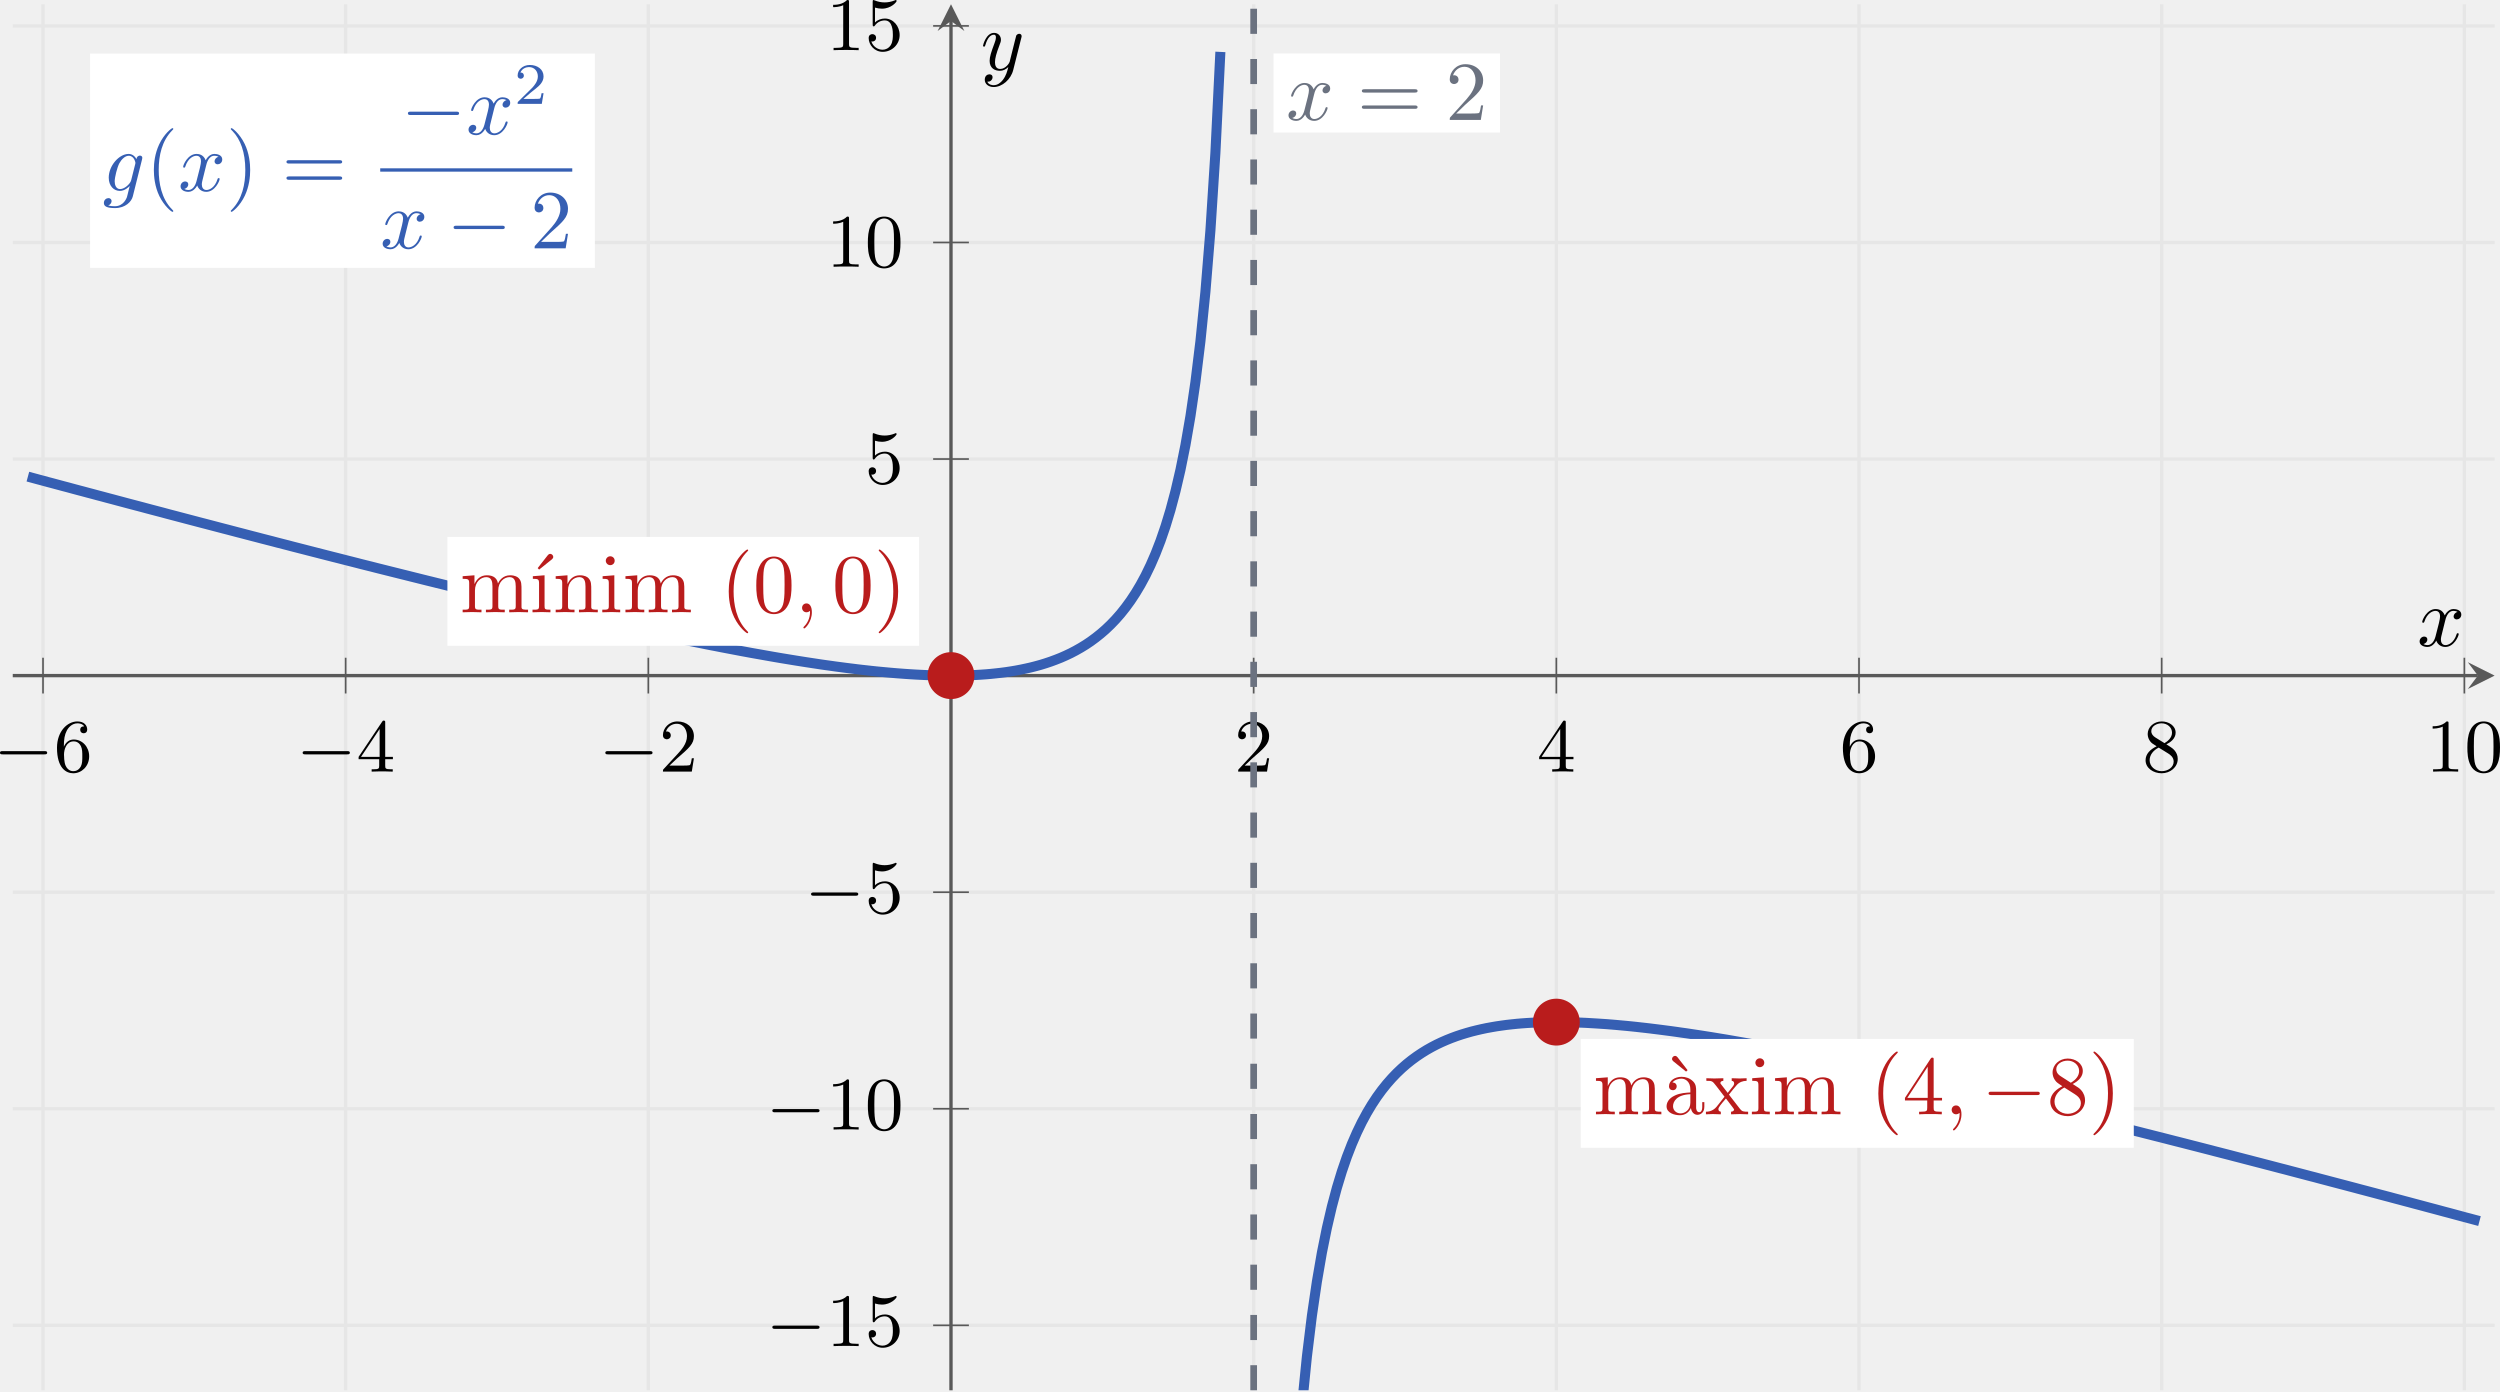
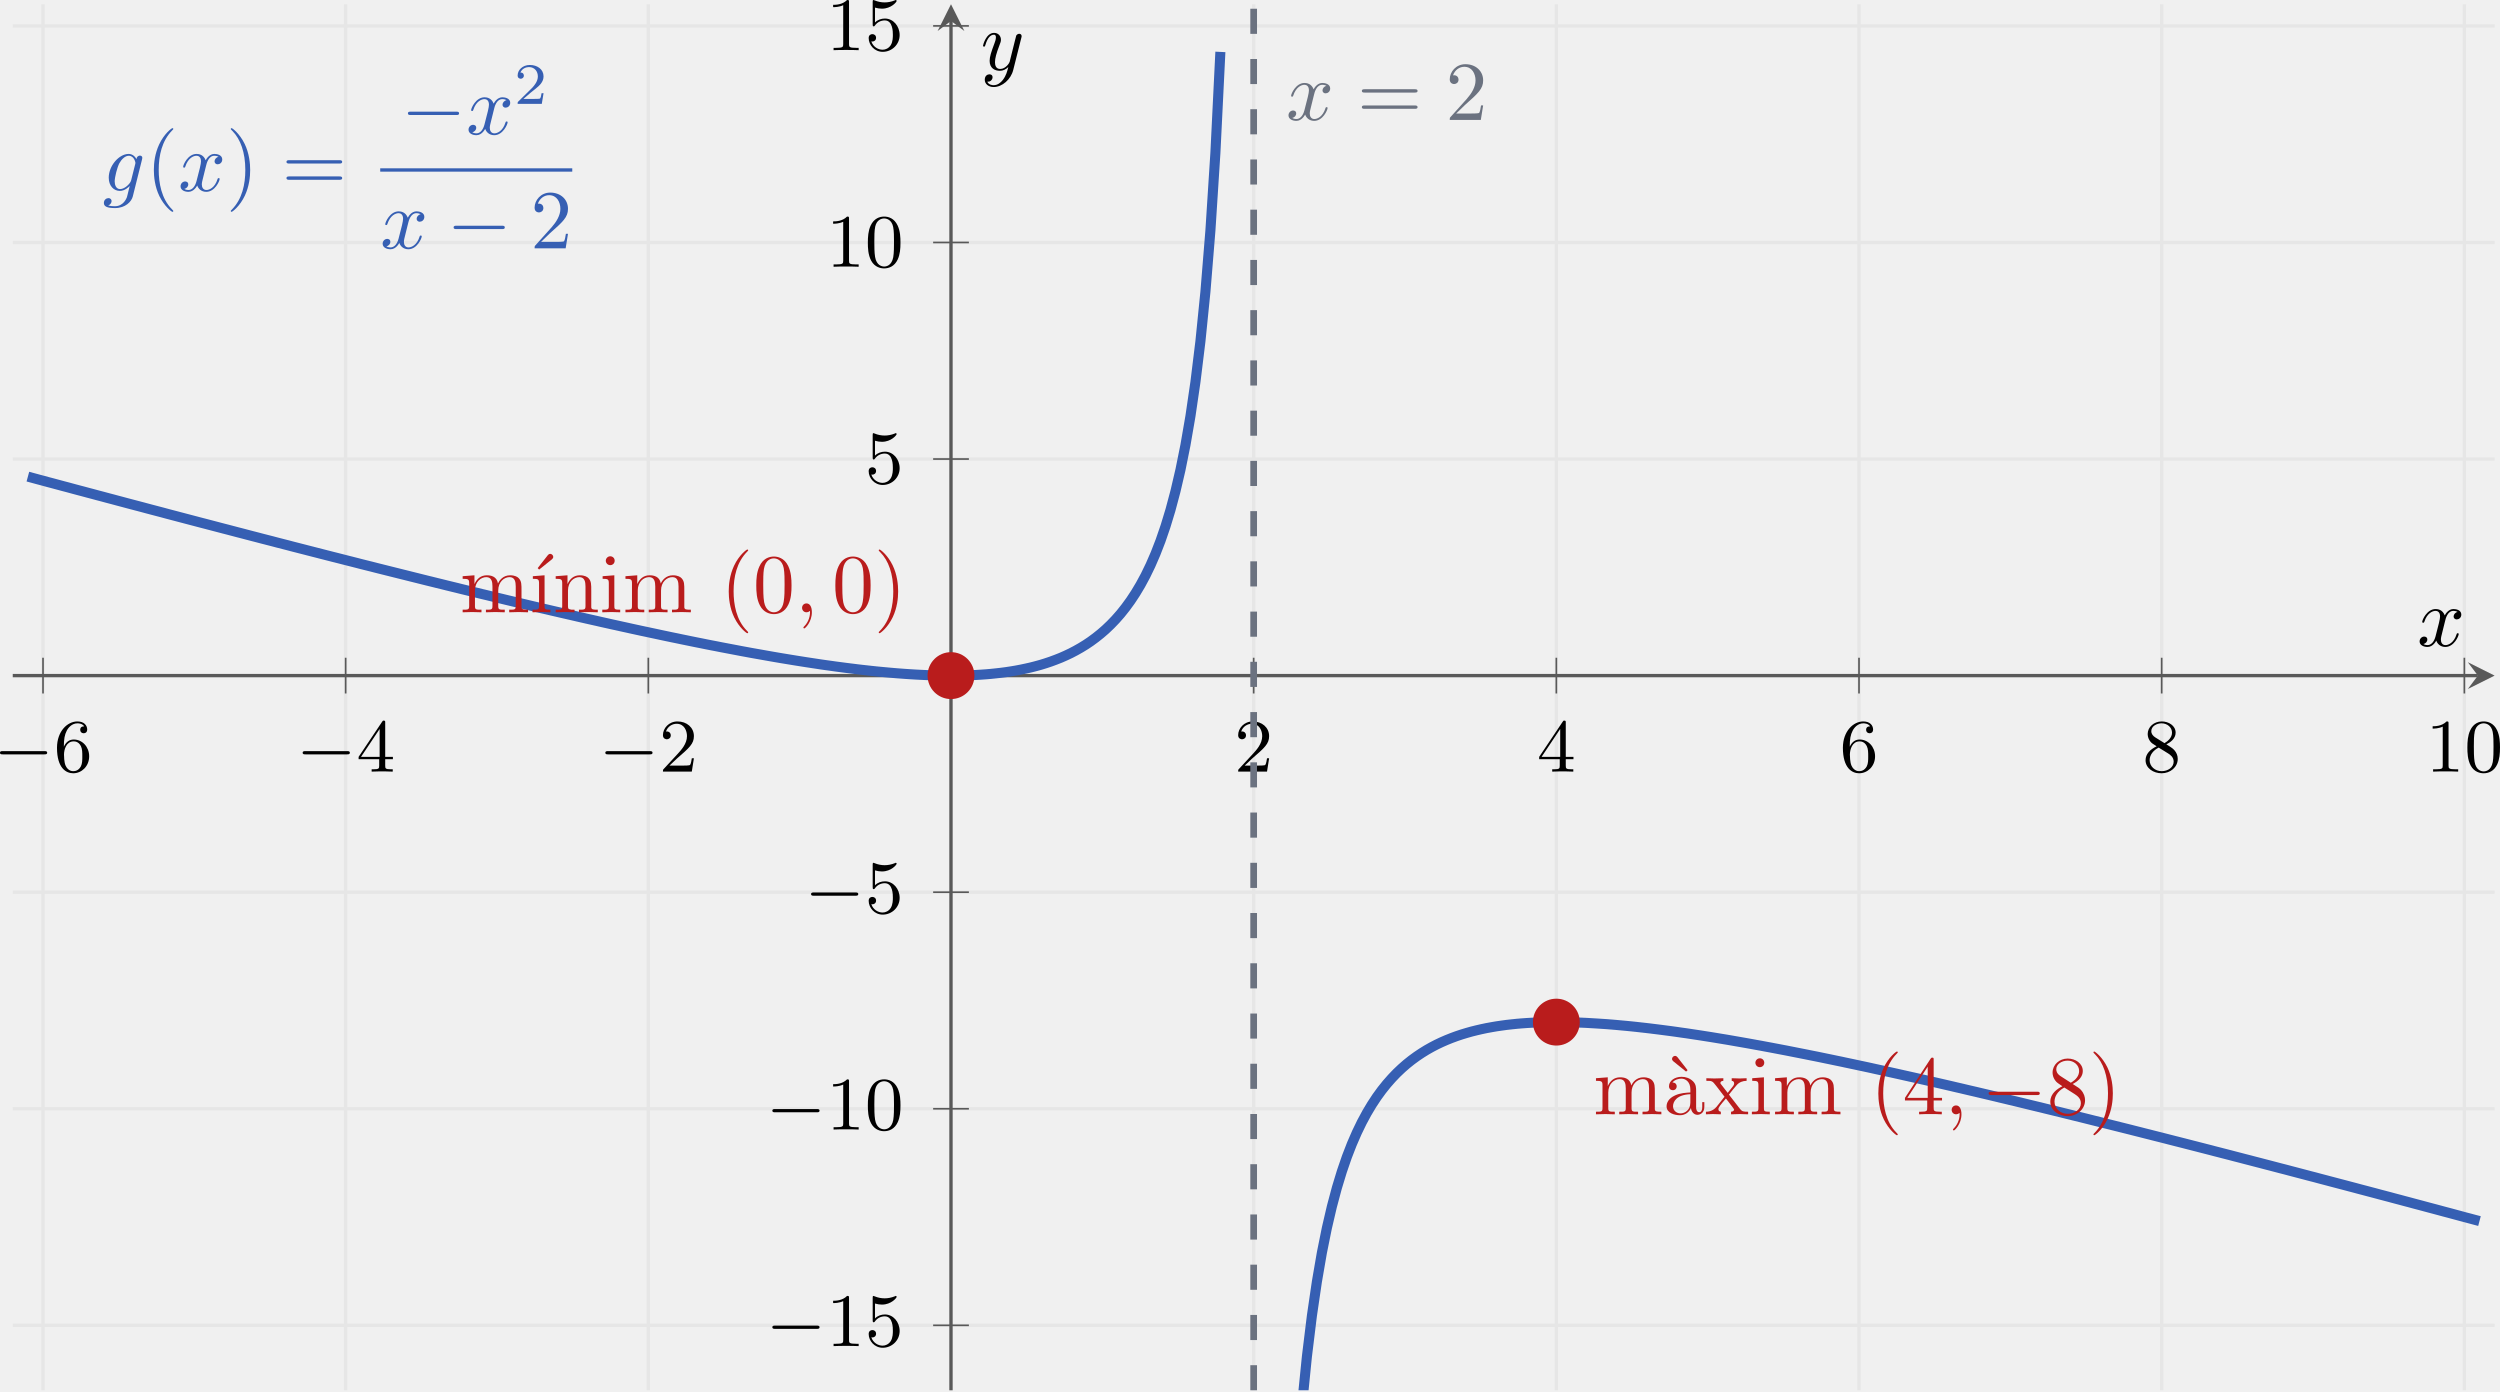
<svg xmlns="http://www.w3.org/2000/svg" xmlns:xlink="http://www.w3.org/1999/xlink" version="1.1" width="297.481pt" height="165.633pt" viewBox="-62.927 -63.891 297.481 165.633">
  <defs>
    <clipPath id="clip1">
      <path d="M-61.41 101.543H233.914V-63.387H-61.41Z" />
    </clipPath>
    <path id="g0-0" d="M6.052-2.053C6.214-2.053 6.384-2.053 6.384-2.251C6.384-2.439 6.205-2.439 6.052-2.439H1.103C.95-2.439 .771-2.439 .771-2.251C.771-2.053 .941-2.053 1.103-2.053H6.052Z" />
    <path id="g1-48" d="M4.241-2.869C4.241-3.47 4.214-4.241 3.9-4.914C3.506-5.756 2.824-5.972 2.304-5.972C1.766-5.972 1.085-5.756 .69-4.896C.403-4.277 .359-3.551 .359-2.869C.359-2.286 .377-1.417 .762-.708C1.184 .054 1.883 .197 2.295 .197C2.878 .197 3.542-.054 3.918-.879C4.187-1.479 4.241-2.152 4.241-2.869ZM2.304-.027C2.035-.027 1.39-.152 1.219-1.166C1.13-1.695 1.13-2.466 1.13-2.977C1.13-3.587 1.13-4.295 1.237-4.788C1.417-5.586 1.991-5.747 2.295-5.747C2.636-5.747 3.201-5.568 3.371-4.734C3.47-4.241 3.47-3.542 3.47-2.977C3.47-2.421 3.47-1.668 3.38-1.139C3.192-.117 2.529-.027 2.304-.027Z" />
    <path id="g1-49" d="M2.726-5.73C2.726-5.954 2.717-5.972 2.493-5.972C1.937-5.398 1.112-5.398 .834-5.398V-5.12C1.004-5.12 1.551-5.12 2.035-5.353V-.717C2.035-.386 2.008-.278 1.175-.278H.888V0C1.21-.027 2.008-.027 2.376-.027S3.551-.027 3.873 0V-.278H3.587C2.753-.278 2.726-.386 2.726-.717V-5.73Z" />
    <path id="g1-50" d="M4.142-1.587H3.891C3.873-1.47 3.802-.941 3.685-.798C3.631-.717 3.013-.717 2.833-.717H1.237L2.125-1.56C3.596-2.833 4.142-3.309 4.142-4.223C4.142-5.254 3.291-5.972 2.188-5.972C1.157-5.972 .457-5.156 .457-4.34C.457-3.891 .843-3.847 .924-3.847C1.121-3.847 1.39-3.99 1.39-4.313C1.39-4.582 1.201-4.779 .924-4.779C.879-4.779 .852-4.779 .816-4.77C1.031-5.407 1.605-5.694 2.089-5.694C3.004-5.694 3.318-4.842 3.318-4.223C3.318-3.309 2.627-2.564 2.197-2.098L.556-.323C.457-.224 .457-.206 .457 0H3.891L4.142-1.587Z" />
    <path id="g1-52" d="M.26-1.757V-1.479H2.708V-.708C2.708-.377 2.681-.278 2.008-.278H1.811V0C2.376-.027 3.004-.027 3.067-.027C3.111-.027 3.757-.027 4.322 0V-.278H4.125C3.452-.278 3.425-.377 3.425-.708V-1.479H4.34V-1.757H3.425V-5.828C3.425-6.007 3.425-6.07 3.255-6.07C3.147-6.07 3.138-6.061 3.058-5.936L.26-1.757ZM.547-1.757L2.762-5.075V-1.757H.547Z" />
    <path id="g1-53" d="M.933-3.093C.933-2.932 .933-2.833 1.058-2.833C1.13-2.833 1.157-2.869 1.21-2.95C1.479-3.327 1.91-3.542 2.376-3.542C3.335-3.542 3.335-2.161 3.335-1.838C3.335-1.56 3.335-1.004 3.084-.601C2.842-.224 2.466-.054 2.116-.054C1.587-.054 .986-.386 .771-1.049C.78-1.049 .834-1.031 .897-1.031C1.076-1.031 1.336-1.148 1.336-1.47C1.336-1.748 1.139-1.91 .897-1.91C.708-1.91 .457-1.802 .457-1.444C.457-.628 1.139 .197 2.134 .197C3.219 .197 4.142-.681 4.142-1.793C4.142-2.878 3.371-3.766 2.394-3.766C1.964-3.766 1.524-3.622 1.21-3.3V-5.066C1.479-4.985 1.757-4.94 2.035-4.94C3.138-4.94 3.784-5.738 3.784-5.855C3.784-5.936 3.73-5.972 3.685-5.972C3.667-5.972 3.649-5.972 3.569-5.927C3.147-5.756 2.735-5.685 2.358-5.685C1.973-5.685 1.569-5.756 1.157-5.927C1.067-5.972 1.049-5.972 1.04-5.972C.933-5.972 .933-5.882 .933-5.73V-3.093Z" />
    <path id="g1-54" d="M1.201-2.968C1.201-3.882 1.3-4.394 1.542-4.86C1.722-5.227 2.161-5.747 2.824-5.747C3.004-5.747 3.416-5.712 3.622-5.389C3.291-5.389 3.147-5.218 3.147-4.976C3.147-4.743 3.309-4.564 3.56-4.564S3.981-4.725 3.981-4.994C3.981-5.496 3.622-5.972 2.806-5.972C1.65-5.972 .386-4.833 .386-2.833C.386-.403 1.479 .197 2.322 .197C3.318 .197 4.214-.637 4.214-1.82C4.214-2.959 3.389-3.82 2.376-3.82C1.838-3.82 1.453-3.506 1.201-2.968ZM2.313-.054C1.802-.054 1.506-.475 1.399-.735C1.228-1.139 1.219-1.883 1.219-2.026C1.219-2.627 1.497-3.596 2.358-3.596C2.502-3.596 2.941-3.596 3.228-3.04C3.398-2.699 3.398-2.26 3.398-1.829S3.398-.959 3.228-.628C2.95-.117 2.555-.054 2.313-.054Z" />
    <path id="g1-56" d="M1.542-4.071C1.273-4.241 1.067-4.483 1.067-4.815C1.067-5.398 1.695-5.747 2.286-5.747C2.977-5.747 3.533-5.263 3.533-4.636S2.995-3.596 2.636-3.389L1.542-4.071ZM2.86-3.246C3.309-3.461 3.963-3.909 3.963-4.636C3.963-5.478 3.12-5.972 2.313-5.972C1.372-5.972 .637-5.299 .637-4.474C.637-4.133 .762-3.811 .977-3.551C1.13-3.38 1.184-3.344 1.704-3.013C.915-2.636 .386-2.089 .386-1.354C.386-.403 1.327 .197 2.295 .197C3.335 .197 4.214-.538 4.214-1.506C4.214-2.376 3.551-2.806 3.327-2.95C3.228-3.022 2.968-3.183 2.86-3.246ZM1.946-2.86L3.075-2.161C3.282-2.026 3.73-1.739 3.73-1.193C3.73-.484 3.013-.054 2.304-.054C1.524-.054 .87-.61 .87-1.354C.87-2 1.318-2.537 1.946-2.86Z" />
    <path id="g2-0" d="M6.565-2.291C6.735-2.291 6.914-2.291 6.914-2.491S6.735-2.69 6.565-2.69H1.176C1.006-2.69 .827-2.69 .827-2.491S1.006-2.291 1.176-2.291H6.565Z" />
    <path id="g3-59" d="M2.022-.01C2.022-.667 1.773-1.056 1.385-1.056C1.056-1.056 .857-.807 .857-.528C.857-.259 1.056 0 1.385 0C1.504 0 1.634-.04 1.733-.13C1.763-.149 1.773-.159 1.783-.159S1.803-.149 1.803-.01C1.803 .727 1.455 1.325 1.126 1.654C1.016 1.763 1.016 1.783 1.016 1.813C1.016 1.883 1.066 1.923 1.116 1.923C1.225 1.923 2.022 1.156 2.022-.01Z" />
    <path id="g3-103" d="M4.692-3.756C4.702-3.816 4.722-3.866 4.722-3.935C4.722-4.105 4.603-4.204 4.433-4.204C4.334-4.204 4.065-4.134 4.025-3.776C3.846-4.144 3.497-4.403 3.098-4.403C1.963-4.403 .727-3.009 .727-1.574C.727-.588 1.335 0 2.052 0C2.64 0 3.108-.468 3.208-.578L3.218-.568C3.009 .319 2.889 .727 2.889 .747C2.849 .837 2.511 1.823 1.455 1.823C1.265 1.823 .936 1.813 .658 1.724C.956 1.634 1.066 1.375 1.066 1.205C1.066 1.046 .956 .857 .687 .857C.468 .857 .149 1.036 .149 1.435C.149 1.843 .518 2.042 1.474 2.042C2.72 2.042 3.437 1.265 3.587 .667L4.692-3.756ZM3.397-1.275C3.337-1.016 3.108-.767 2.889-.578C2.68-.399 2.371-.219 2.082-.219C1.584-.219 1.435-.737 1.435-1.136C1.435-1.614 1.724-2.79 1.993-3.298C2.262-3.786 2.69-4.184 3.108-4.184C3.766-4.184 3.905-3.377 3.905-3.328S3.885-3.218 3.875-3.178L3.397-1.275Z" />
    <path id="g3-120" d="M3.328-3.009C3.387-3.268 3.616-4.184 4.314-4.184C4.364-4.184 4.603-4.184 4.812-4.055C4.533-4.005 4.334-3.756 4.334-3.517C4.334-3.357 4.443-3.168 4.712-3.168C4.932-3.168 5.25-3.347 5.25-3.746C5.25-4.264 4.663-4.403 4.324-4.403C3.746-4.403 3.397-3.875 3.278-3.646C3.029-4.304 2.491-4.403 2.202-4.403C1.166-4.403 .598-3.118 .598-2.869C.598-2.77 .697-2.77 .717-2.77C.797-2.77 .827-2.79 .847-2.879C1.186-3.935 1.843-4.184 2.182-4.184C2.371-4.184 2.72-4.095 2.72-3.517C2.72-3.208 2.55-2.54 2.182-1.146C2.022-.528 1.674-.11 1.235-.11C1.176-.11 .946-.11 .737-.239C.986-.289 1.205-.498 1.205-.777C1.205-1.046 .986-1.126 .837-1.126C.538-1.126 .289-.867 .289-.548C.289-.09 .787 .11 1.225 .11C1.883 .11 2.242-.588 2.271-.648C2.391-.279 2.75 .11 3.347 .11C4.374 .11 4.941-1.176 4.941-1.425C4.941-1.524 4.852-1.524 4.822-1.524C4.732-1.524 4.712-1.484 4.692-1.415C4.364-.349 3.686-.11 3.367-.11C2.979-.11 2.819-.428 2.819-.767C2.819-.986 2.879-1.205 2.989-1.644L3.328-3.009Z" />
    <path id="g3-121" d="M4.842-3.796C4.882-3.935 4.882-3.955 4.882-4.025C4.882-4.204 4.742-4.294 4.593-4.294C4.493-4.294 4.334-4.234 4.244-4.085C4.224-4.035 4.144-3.726 4.105-3.547C4.035-3.288 3.965-3.019 3.905-2.75L3.457-.956C3.417-.807 2.989-.11 2.331-.11C1.823-.11 1.714-.548 1.714-.917C1.714-1.375 1.883-1.993 2.222-2.869C2.381-3.278 2.421-3.387 2.421-3.587C2.421-4.035 2.102-4.403 1.604-4.403C.658-4.403 .289-2.959 .289-2.869C.289-2.77 .389-2.77 .408-2.77C.508-2.77 .518-2.79 .568-2.949C.837-3.885 1.235-4.184 1.574-4.184C1.654-4.184 1.823-4.184 1.823-3.866C1.823-3.616 1.724-3.357 1.654-3.168C1.255-2.112 1.076-1.544 1.076-1.076C1.076-.189 1.704 .11 2.291 .11C2.68 .11 3.019-.06 3.298-.339C3.168 .179 3.049 .667 2.65 1.196C2.391 1.534 2.012 1.823 1.554 1.823C1.415 1.823 .966 1.793 .797 1.405C.956 1.405 1.086 1.405 1.225 1.285C1.325 1.196 1.425 1.066 1.425 .877C1.425 .568 1.156 .528 1.056 .528C.827 .528 .498 .687 .498 1.176C.498 1.674 .936 2.042 1.554 2.042C2.58 2.042 3.606 1.136 3.885 .01L4.842-3.796Z" />
    <path id="g4-16" d="M1.763-4.403L.369-4.294V-3.985C1.016-3.985 1.106-3.925 1.106-3.437V-.757C1.106-.309 .996-.309 .329-.309V0C.648-.01 1.186-.03 1.425-.03C1.773-.03 2.122-.01 2.461 0V-.309C1.803-.309 1.763-.359 1.763-.747V-4.403Z" />
    <path id="g4-18" d="M2.74-5.081L2.919-5.25L1.724-6.785C1.694-6.824 1.584-6.954 1.425-6.954C1.245-6.954 1.066-6.775 1.066-6.595C1.066-6.476 1.136-6.376 1.235-6.296L2.74-5.081Z" />
    <path id="g4-19" d="M3.736-6.296C3.826-6.366 3.905-6.476 3.905-6.595C3.905-6.775 3.726-6.954 3.547-6.954C3.397-6.954 3.288-6.844 3.248-6.785L2.052-5.26L2.222-5.081L3.736-6.296Z" />
    <path id="g4-40" d="M3.298 2.391C3.298 2.361 3.298 2.341 3.128 2.172C1.883 .917 1.564-.966 1.564-2.491C1.564-4.224 1.943-5.958 3.168-7.203C3.298-7.323 3.298-7.342 3.298-7.372C3.298-7.442 3.258-7.472 3.198-7.472C3.098-7.472 2.202-6.795 1.614-5.529C1.106-4.433 .986-3.328 .986-2.491C.986-1.714 1.096-.508 1.644 .618C2.242 1.843 3.098 2.491 3.198 2.491C3.258 2.491 3.298 2.461 3.298 2.391Z" />
    <path id="g4-41" d="M2.879-2.491C2.879-3.268 2.77-4.473 2.222-5.599C1.624-6.824 .767-7.472 .667-7.472C.608-7.472 .568-7.432 .568-7.372C.568-7.342 .568-7.323 .757-7.143C1.733-6.157 2.301-4.573 2.301-2.491C2.301-.787 1.933 .966 .697 2.222C.568 2.341 .568 2.361 .568 2.391C.568 2.451 .608 2.491 .667 2.491C.767 2.491 1.664 1.813 2.252 .548C2.76-.548 2.879-1.654 2.879-2.491Z" />
    <path id="g4-48" d="M4.583-3.188C4.583-3.985 4.533-4.782 4.184-5.519C3.726-6.476 2.909-6.635 2.491-6.635C1.893-6.635 1.166-6.376 .757-5.45C.438-4.762 .389-3.985 .389-3.188C.389-2.441 .428-1.544 .837-.787C1.265 .02 1.993 .219 2.481 .219C3.019 .219 3.776 .01 4.214-.936C4.533-1.624 4.583-2.401 4.583-3.188ZM2.481 0C2.092 0 1.504-.249 1.325-1.205C1.215-1.803 1.215-2.72 1.215-3.308C1.215-3.945 1.215-4.603 1.295-5.141C1.484-6.326 2.232-6.416 2.481-6.416C2.809-6.416 3.467-6.237 3.656-5.25C3.756-4.692 3.756-3.935 3.756-3.308C3.756-2.56 3.756-1.883 3.646-1.245C3.497-.299 2.929 0 2.481 0Z" />
    <path id="g4-50" d="M1.265-.767L2.321-1.793C3.875-3.168 4.473-3.706 4.473-4.702C4.473-5.838 3.577-6.635 2.361-6.635C1.235-6.635 .498-5.719 .498-4.832C.498-4.274 .996-4.274 1.026-4.274C1.196-4.274 1.544-4.394 1.544-4.802C1.544-5.061 1.365-5.32 1.016-5.32C.936-5.32 .917-5.32 .887-5.31C1.116-5.958 1.654-6.326 2.232-6.326C3.138-6.326 3.567-5.519 3.567-4.702C3.567-3.905 3.068-3.118 2.521-2.501L.608-.369C.498-.259 .498-.239 .498 0H4.194L4.473-1.733H4.224C4.174-1.435 4.105-.996 4.005-.847C3.935-.767 3.278-.767 3.059-.767H1.265Z" />
    <path id="g4-52" d="M2.929-1.644V-.777C2.929-.418 2.909-.309 2.172-.309H1.963V0C2.371-.03 2.889-.03 3.308-.03S4.254-.03 4.663 0V-.309H4.453C3.716-.309 3.696-.418 3.696-.777V-1.644H4.692V-1.953H3.696V-6.486C3.696-6.685 3.696-6.745 3.537-6.745C3.447-6.745 3.417-6.745 3.337-6.625L.279-1.953V-1.644H2.929ZM2.989-1.953H.558L2.989-5.669V-1.953Z" />
    <path id="g4-56" d="M1.624-4.553C1.166-4.852 1.126-5.191 1.126-5.36C1.126-5.968 1.773-6.386 2.481-6.386C3.208-6.386 3.846-5.868 3.846-5.151C3.846-4.583 3.457-4.105 2.859-3.756L1.624-4.553ZM3.078-3.606C3.796-3.975 4.284-4.493 4.284-5.151C4.284-6.067 3.397-6.635 2.491-6.635C1.494-6.635 .687-5.898 .687-4.971C.687-4.792 .707-4.344 1.126-3.875C1.235-3.756 1.604-3.507 1.853-3.337C1.275-3.049 .418-2.491 .418-1.504C.418-.448 1.435 .219 2.481 .219C3.606 .219 4.553-.608 4.553-1.674C4.553-2.032 4.443-2.481 4.065-2.899C3.875-3.108 3.716-3.208 3.078-3.606ZM2.082-3.188L3.308-2.411C3.587-2.222 4.055-1.923 4.055-1.315C4.055-.578 3.308-.06 2.491-.06C1.634-.06 .917-.677 .917-1.504C.917-2.082 1.235-2.72 2.082-3.188Z" />
    <path id="g4-61" d="M6.844-3.258C6.994-3.258 7.183-3.258 7.183-3.457S6.994-3.656 6.854-3.656H.887C.747-3.656 .558-3.656 .558-3.457S.747-3.258 .897-3.258H6.844ZM6.854-1.325C6.994-1.325 7.183-1.325 7.183-1.524S6.994-1.724 6.844-1.724H.897C.747-1.724 .558-1.724 .558-1.524S.747-1.325 .887-1.325H6.854Z" />
    <path id="g4-97" d="M3.318-.757C3.357-.359 3.626 .06 4.095 .06C4.304 .06 4.912-.08 4.912-.887V-1.445H4.663V-.887C4.663-.309 4.413-.249 4.304-.249C3.975-.249 3.935-.697 3.935-.747V-2.74C3.935-3.158 3.935-3.547 3.577-3.915C3.188-4.304 2.69-4.463 2.212-4.463C1.395-4.463 .707-3.995 .707-3.337C.707-3.039 .907-2.869 1.166-2.869C1.445-2.869 1.624-3.068 1.624-3.328C1.624-3.447 1.574-3.776 1.116-3.786C1.385-4.134 1.873-4.244 2.192-4.244C2.68-4.244 3.248-3.856 3.248-2.969V-2.6C2.74-2.57 2.042-2.54 1.415-2.242C.667-1.903 .418-1.385 .418-.946C.418-.139 1.385 .11 2.012 .11C2.67 .11 3.128-.289 3.318-.757ZM3.248-2.391V-1.395C3.248-.448 2.531-.11 2.082-.11C1.594-.11 1.186-.458 1.186-.956C1.186-1.504 1.604-2.331 3.248-2.391Z" />
    <path id="g4-105" d="M1.763-4.403L.369-4.294V-3.985C1.016-3.985 1.106-3.925 1.106-3.437V-.757C1.106-.309 .996-.309 .329-.309V0C.648-.01 1.186-.03 1.425-.03C1.773-.03 2.122-.01 2.461 0V-.309C1.803-.309 1.763-.359 1.763-.747V-4.403ZM1.803-6.137C1.803-6.456 1.554-6.665 1.275-6.665C.966-6.665 .747-6.396 .747-6.137C.747-5.868 .966-5.609 1.275-5.609C1.554-5.609 1.803-5.818 1.803-6.137Z" />
    <path id="g4-109" d="M1.096-3.427V-.757C1.096-.309 .986-.309 .319-.309V0C.667-.01 1.176-.03 1.445-.03C1.704-.03 2.222-.01 2.56 0V-.309C1.893-.309 1.783-.309 1.783-.757V-2.59C1.783-3.626 2.491-4.184 3.128-4.184C3.756-4.184 3.866-3.646 3.866-3.078V-.757C3.866-.309 3.756-.309 3.088-.309V0C3.437-.01 3.945-.03 4.214-.03C4.473-.03 4.991-.01 5.33 0V-.309C4.663-.309 4.553-.309 4.553-.757V-2.59C4.553-3.626 5.26-4.184 5.898-4.184C6.526-4.184 6.635-3.646 6.635-3.078V-.757C6.635-.309 6.526-.309 5.858-.309V0C6.207-.01 6.715-.03 6.984-.03C7.243-.03 7.761-.01 8.1 0V-.309C7.582-.309 7.333-.309 7.323-.608V-2.511C7.323-3.367 7.323-3.676 7.014-4.035C6.874-4.204 6.545-4.403 5.968-4.403C5.131-4.403 4.692-3.806 4.523-3.427C4.384-4.294 3.646-4.403 3.198-4.403C2.471-4.403 2.002-3.975 1.724-3.357V-4.403L.319-4.294V-3.985C1.016-3.985 1.096-3.915 1.096-3.427Z" />
    <path id="g4-110" d="M1.096-3.427V-.757C1.096-.309 .986-.309 .319-.309V0C.667-.01 1.176-.03 1.445-.03C1.704-.03 2.222-.01 2.56 0V-.309C1.893-.309 1.783-.309 1.783-.757V-2.59C1.783-3.626 2.491-4.184 3.128-4.184C3.756-4.184 3.866-3.646 3.866-3.078V-.757C3.866-.309 3.756-.309 3.088-.309V0C3.437-.01 3.945-.03 4.214-.03C4.473-.03 4.991-.01 5.33 0V-.309C4.812-.309 4.563-.309 4.553-.608V-2.511C4.553-3.367 4.553-3.676 4.244-4.035C4.105-4.204 3.776-4.403 3.198-4.403C2.471-4.403 2.002-3.975 1.724-3.357V-4.403L.319-4.294V-3.985C1.016-3.985 1.096-3.915 1.096-3.427Z" />
    <path id="g4-120" d="M2.859-2.341C3.158-2.72 3.537-3.208 3.776-3.467C4.085-3.826 4.493-3.975 4.961-3.985V-4.294C4.702-4.274 4.403-4.264 4.144-4.264C3.846-4.264 3.318-4.284 3.188-4.294V-3.985C3.397-3.965 3.477-3.836 3.477-3.676S3.377-3.387 3.328-3.328L2.71-2.55L1.933-3.557C1.843-3.656 1.843-3.676 1.843-3.736C1.843-3.885 1.993-3.975 2.192-3.985V-4.294C1.933-4.284 1.275-4.264 1.116-4.264C.907-4.264 .438-4.274 .169-4.294V-3.985C.867-3.985 .877-3.975 1.345-3.377L2.331-2.092L1.395-.907C.917-.329 .329-.309 .12-.309V0C.379-.02 .687-.03 .946-.03C1.235-.03 1.654-.01 1.893 0V-.309C1.674-.339 1.604-.468 1.604-.618C1.604-.837 1.893-1.166 2.501-1.883L3.258-.887C3.337-.777 3.467-.618 3.467-.558C3.467-.468 3.377-.319 3.108-.309V0C3.407-.01 3.965-.03 4.184-.03C4.453-.03 4.842-.02 5.141 0V-.309C4.603-.309 4.423-.329 4.194-.618L2.859-2.341Z" />
    <path id="g5-50" d="M3.522-1.269H3.285C3.264-1.116 3.194-.704 3.103-.635C3.048-.593 2.511-.593 2.413-.593H1.13C1.862-1.241 2.106-1.437 2.525-1.764C3.041-2.176 3.522-2.608 3.522-3.271C3.522-4.115 2.783-4.631 1.89-4.631C1.025-4.631 .439-4.024 .439-3.382C.439-3.027 .739-2.992 .809-2.992C.976-2.992 1.179-3.11 1.179-3.361C1.179-3.487 1.13-3.731 .767-3.731C.983-4.226 1.458-4.38 1.785-4.38C2.483-4.38 2.845-3.836 2.845-3.271C2.845-2.664 2.413-2.183 2.19-1.932L.509-.272C.439-.209 .439-.195 .439 0H3.313L3.522-1.269Z" />
  </defs>
  <g id="page1">
    <path d="M-57.809 101.543V-63.387M-21.797 101.543V-63.387M14.219 101.543V-63.387M86.25 101.543V-63.387M122.266 101.543V-63.387M158.281 101.543V-63.387M194.297 101.543V-63.387M230.313 101.543V-63.387" stroke="#e6e6e6" fill="none" stroke-width=".399" stroke-miterlimit="10" />
    <path d="M-61.41 93.812H233.914M-61.41 68.043H233.914M-61.41 42.273H233.914M-61.41-9.27H233.914M-61.41-35.039H233.914M-61.41-60.809H233.914" stroke="#e6e6e6" fill="none" stroke-width=".399" stroke-miterlimit="10" />
    <path d="M-57.809 18.629V14.375M-21.797 18.629V14.375M14.219 18.629V14.375M86.25 18.629V14.375M122.266 18.629V14.375M158.281 18.629V14.375M194.297 18.629V14.375M230.313 18.629V14.375" stroke="#595959" fill="none" stroke-width=".199" stroke-miterlimit="10" />
    <path d="M48.109 93.812H52.363M48.109 68.043H52.363M48.109 42.273H52.363M48.109-9.27H52.363M48.109-35.039H52.363M48.109-60.809H52.363" stroke="#595959" fill="none" stroke-width=".199" stroke-miterlimit="10" />
    <path d="M-61.41 16.5H231.922" stroke="#595959" fill="none" stroke-width=".399" stroke-miterlimit="10" />
    <path d="M233.914 16.5L230.726 14.906L231.922 16.5L230.726 18.094" fill="#595959" />
    <path d="M50.234 101.543V-61.395" stroke="#595959" fill="none" stroke-width=".399" stroke-miterlimit="10" />
    <path d="M50.234-63.387L48.641-60.199L50.234-61.395L51.828-60.199" fill="#595959" />
    <g transform="matrix(1 0 0 1 -7.8927 -103.8351)">
      <use x="-55.806" y="131.761" xlink:href="#g0-0" />
      <use x="-48.638" y="131.761" xlink:href="#g1-54" />
    </g>
    <g transform="matrix(1 0 0 1 28.1228 -103.8351)">
      <use x="-55.806" y="131.761" xlink:href="#g0-0" />
      <use x="-48.638" y="131.761" xlink:href="#g1-52" />
    </g>
    <g transform="matrix(1 0 0 1 64.13826 -103.8351)">
      <use x="-55.806" y="131.761" xlink:href="#g0-0" />
      <use x="-48.638" y="131.761" xlink:href="#g1-50" />
    </g>
    <g transform="matrix(1 0 0 1 139.7529 -103.8351)">
      <use x="-55.806" y="131.761" xlink:href="#g1-50" />
    </g>
    <g transform="matrix(1 0 0 1 175.7685 -103.8351)">
      <use x="-55.806" y="131.761" xlink:href="#g1-52" />
    </g>
    <g transform="matrix(1 0 0 1 211.7835 -103.8351)">
      <use x="-55.806" y="131.761" xlink:href="#g1-54" />
    </g>
    <g transform="matrix(1 0 0 1 247.7995 -103.8351)">
      <use x="-55.806" y="131.761" xlink:href="#g1-56" />
    </g>
    <g transform="matrix(1 0 0 1 281.5105 -103.8351)">
      <use x="-55.806" y="131.761" xlink:href="#g1-49" />
      <use x="-51.198" y="131.761" xlink:href="#g1-48" />
    </g>
    <g transform="matrix(1 0 0 1 84.0124 -35.4751)">
      <use x="-55.806" y="131.761" xlink:href="#g0-0" />
      <use x="-48.638" y="131.761" xlink:href="#g1-49" />
      <use x="-44.03" y="131.761" xlink:href="#g1-53" />
    </g>
    <g transform="matrix(1 0 0 1 84.0124 -61.2452)">
      <use x="-55.806" y="131.761" xlink:href="#g0-0" />
      <use x="-48.638" y="131.761" xlink:href="#g1-49" />
      <use x="-44.03" y="131.761" xlink:href="#g1-48" />
    </g>
    <g transform="matrix(1 0 0 1 88.6201 -87.0153)">
      <use x="-55.806" y="131.761" xlink:href="#g0-0" />
      <use x="-48.638" y="131.761" xlink:href="#g1-53" />
    </g>
    <g transform="matrix(1 0 0 1 95.7876 -138.1403)">
      <use x="-55.806" y="131.761" xlink:href="#g1-53" />
    </g>
    <g transform="matrix(1 0 0 1 91.1799 -163.9103)">
      <use x="-55.806" y="131.761" xlink:href="#g1-49" />
      <use x="-51.198" y="131.761" xlink:href="#g1-48" />
    </g>
    <g transform="matrix(1 0 0 1 91.1799 -189.6804)">
      <use x="-55.806" y="131.761" xlink:href="#g1-49" />
      <use x="-51.198" y="131.761" xlink:href="#g1-53" />
    </g>
    <path d="M86.25 101.543V-63.387" stroke="#6b7280" fill="none" stroke-width=".797" stroke-miterlimit="10" stroke-dasharray="2.989 2.989" clip-path="url(#clip1)" />
    <path d="M-59.609-7.176L-59.016-7.016L-58.426-6.856L-57.832-6.696L-57.238-6.535L-56.645-6.379L-56.051-6.219L-55.457-6.059L-54.863-5.903L-54.27-5.742L-53.676-5.582L-53.082-5.426L-52.488-5.266L-51.895-5.11L-51.301-4.949L-50.707-4.793L-50.113-4.633L-49.52-4.477L-48.926-4.317L-48.332-4.16L-47.738-4L-47.145-3.844L-46.551-3.688L-45.957-3.532L-45.363-3.371L-44.77-3.215L-44.176-3.059L-43.582-2.903L-42.988-2.742L-42.395-2.586L-41.801-2.43L-41.207-2.274L-40.613-2.117L-40.02-1.961L-39.426-1.805L-38.832-1.649L-38.238-1.496L-37.645-1.34L-37.051-1.184L-36.457-1.028L-35.863-.875L-35.27-.719L-34.676-.563L-34.082-.41L-33.488-.254L-32.895-.098L-32.301 .054L-31.707 .211L-31.113 .363L-30.52 .515L-29.926 .672L-29.332 .824L-28.738 .976L-28.145 1.133L-27.551 1.285L-26.957 1.437L-26.363 1.59L-25.77 1.742L-25.176 1.894L-24.582 2.047L-23.988 2.199L-23.395 2.351L-22.801 2.5L-22.207 2.652L-21.613 2.804L-21.02 2.953L-20.426 3.105L-19.832 3.258L-19.238 3.406L-18.645 3.554L-18.051 3.707L-17.457 3.855L-16.863 4.004L-16.27 4.152L-15.676 4.301L-15.082 4.449L-14.488 4.597L-13.895 4.746L-13.301 4.894L-12.707 5.043L-12.113 5.191L-11.52 5.336L-10.926 5.484L-10.332 5.629L-9.738 5.777L-9.145 5.922L-8.551 6.066L-7.957 6.215L-7.363 6.359L-6.769 6.504L-6.176 6.648L-5.582 6.793L-4.988 6.933L-4.394 7.078L-3.801 7.222L-3.207 7.363L-2.613 7.508L-2.019 7.648L-1.426 7.789L-.832 7.929L-.238 8.07L.355 8.211L.949 8.351L1.543 8.492L2.137 8.629L2.731 8.769L3.324 8.906L3.918 9.043L4.512 9.179L5.106 9.316L5.699 9.453L6.293 9.59L6.887 9.726L7.481 9.859L8.074 9.992L8.668 10.129L9.262 10.261L9.855 10.394L10.449 10.523L11.043 10.656L11.637 10.785L12.23 10.918L12.824 11.047L13.418 11.176L14.012 11.301L14.605 11.429L15.199 11.554L15.793 11.683L16.387 11.808L16.98 11.933L17.574 12.054L18.168 12.179L18.762 12.301L19.355 12.422L19.949 12.543L20.543 12.66L21.137 12.781L21.73 12.898L22.324 13.011L22.918 13.129L23.512 13.242L24.105 13.355L24.699 13.468L25.293 13.582L25.887 13.691L26.48 13.801L27.074 13.906L27.668 14.011L28.262 14.117L28.855 14.222L29.449 14.324L30.043 14.426L30.637 14.523L31.23 14.621L31.824 14.718L32.418 14.812L33.012 14.906L33.605 14.996L34.199 15.086L34.789 15.176L35.387 15.261L35.98 15.343L36.57 15.426L37.164 15.504L37.758 15.582L38.352 15.656L38.945 15.73L39.539 15.801L40.133 15.867L40.727 15.933L41.32 15.996L41.914 16.054L42.508 16.109L43.102 16.164L43.695 16.215L44.289 16.261L44.883 16.304L45.477 16.343L46.07 16.379L46.664 16.41L47.258 16.437L47.852 16.461L48.445 16.476L49.039 16.492L49.633 16.5H50.227H50.82L51.414 16.488L52.008 16.476L52.602 16.453L53.195 16.426L53.789 16.39L54.383 16.347L54.977 16.297L55.57 16.234L56.164 16.168L56.758 16.09L57.352 16L57.945 15.902L58.539 15.789L59.133 15.664L59.727 15.531L60.32 15.379L60.914 15.215L61.508 15.031L62.102 14.832L62.695 14.613L63.289 14.379L63.883 14.117L64.477 13.836L65.07 13.527L65.664 13.191L66.258 12.828L66.852 12.429L67.445 11.992L68.039 11.519L68.633 11.004L69.227 10.437L69.82 9.82L70.414 9.144L71.008 8.398L71.602 7.582L72.195 6.683L72.789 5.687L73.383 4.586L73.977 3.359L74.57 1.992L75.164 .461L75.758-1.266L76.352-3.219L76.945-5.442L77.539-7.989L78.133-10.938L78.727-14.375L79.32-18.43L79.914-23.278L80.508-29.164L81.102-36.449L81.695-45.672L82.289-57.715" stroke="#365fb3" fill="none" stroke-width="1.196" stroke-miterlimit="10" clip-path="url(#clip1)" />
    <path d="M90.215 131.961L90.809 119.918L91.402 110.691L91.996 103.406L92.586 97.519L93.18 92.668L93.774 88.613L94.367 85.172L94.961 82.226L95.555 79.679L96.149 77.453L96.742 75.504L97.336 73.777L97.93 72.246L98.524 70.879L99.117 69.652L99.711 68.55L100.305 67.554L100.899 66.652L101.492 65.836L102.086 65.094L102.68 64.418L103.274 63.797L103.867 63.234L104.461 62.715L105.055 62.242L105.649 61.808L106.242 61.41L106.836 61.043L107.43 60.707L108.024 60.398L108.617 60.117L109.211 59.859L109.805 59.621L110.399 59.402L110.992 59.203L111.586 59.023L112.18 58.855L112.774 58.707L113.367 58.57L113.961 58.445L114.555 58.336L115.149 58.234L115.742 58.148L116.336 58.066L116.93 58L117.524 57.937L118.117 57.886L118.711 57.843L119.305 57.808L119.899 57.781L120.492 57.758L121.086 57.746L121.68 57.734H122.274H122.867L123.461 57.746L124.055 57.758L124.649 57.777L125.242 57.797L125.836 57.824L126.43 57.859L127.024 57.894L127.617 57.933L128.211 57.972L128.805 58.019L129.399 58.07L129.992 58.125L130.586 58.179L131.18 58.238L131.774 58.3L132.367 58.367L132.961 58.433L133.555 58.504L134.149 58.578L134.742 58.652L135.336 58.73L135.93 58.808L136.524 58.89L137.117 58.976L137.711 59.058L138.305 59.148L138.899 59.238L139.492 59.328L140.086 59.422L140.68 59.515L141.274 59.613L141.867 59.711L142.461 59.808L143.055 59.91L143.649 60.015L144.242 60.117L144.836 60.222L145.43 60.328L146.024 60.437L146.617 60.543L147.211 60.656L147.805 60.765L148.399 60.879L148.992 60.992L149.586 61.105L150.18 61.222L150.774 61.34L151.367 61.457L151.961 61.574L152.555 61.695L153.149 61.812L153.742 61.933L154.336 62.058L154.93 62.179L155.524 62.304L156.117 62.425L156.711 62.554L157.305 62.679L157.899 62.804L158.492 62.933L159.086 63.058L159.68 63.187L160.274 63.32L160.867 63.449L161.461 63.578L162.055 63.711L162.649 63.843L163.242 63.976L163.836 64.109L164.43 64.242L165.024 64.375L165.617 64.511L166.211 64.644L166.805 64.781L167.399 64.918L167.992 65.054L168.586 65.191L169.18 65.328L169.774 65.469L170.367 65.605L170.961 65.746L171.555 65.886L172.149 66.023L172.742 66.164L173.336 66.304L173.93 66.445L174.524 66.586L175.117 66.73L175.711 66.871L176.305 67.015L176.899 67.156L177.492 67.3L178.086 67.445L178.68 67.59L179.274 67.734L179.867 67.875L180.461 68.023L181.055 68.168L181.649 68.312L182.242 68.457L182.836 68.605L183.43 68.75L184.024 68.898L184.617 69.043L185.211 69.191L185.805 69.34L186.395 69.488L186.992 69.636L187.582 69.785L188.176 69.933L188.77 70.082L189.363 70.23L189.957 70.379L190.551 70.527L191.145 70.679L191.738 70.828L192.332 70.98L192.926 71.129L193.52 71.281L194.113 71.429L194.707 71.582L195.301 71.734L195.895 71.886L196.488 72.035L197.082 72.187L197.676 72.34L198.27 72.492L198.863 72.644L199.457 72.797L200.051 72.949L200.645 73.105L201.238 73.257L201.832 73.41L202.426 73.562L203.02 73.719L203.613 73.871L204.207 74.027L204.801 74.179L205.395 74.336L205.988 74.488L206.582 74.644L207.176 74.797L207.77 74.953L208.363 75.109L208.957 75.261L209.551 75.418L210.145 75.574L210.738 75.73L211.332 75.886L211.926 76.043L212.52 76.195L213.113 76.355L213.707 76.511L214.301 76.668L214.895 76.824L215.488 76.98L216.082 77.136L216.676 77.293L217.27 77.449L217.863 77.609L218.457 77.765L219.051 77.922L219.645 78.078L220.238 78.238L220.832 78.394L221.426 78.55L222.02 78.711L222.613 78.867L223.207 79.027L223.801 79.183L224.395 79.344L224.988 79.5L225.582 79.66L226.176 79.82L226.77 79.976L227.363 80.136L227.957 80.297L228.551 80.453L229.145 80.613L229.738 80.773L230.332 80.937L230.926 81.09L231.52 81.25L232.113 81.406" stroke="#365fb3" fill="none" stroke-width="1.196" stroke-miterlimit="10" clip-path="url(#clip1)" />
-     <path d="M88.613-48.121H115.559V-57.532H88.613Z" fill="#fff" clip-path="url(#clip1)" />
    <g fill="#6b7280" transform="matrix(1 0 0 1 145.9113 -181.3782)">
      <use x="-55.806" y="131.761" xlink:href="#g3-120" />
      <use x="-47.344" y="131.761" xlink:href="#g4-61" />
      <use x="-36.828" y="131.761" xlink:href="#g4-50" />
    </g>
-     <path d="M-9.688 12.953H46.434V0H-9.688Z" fill="#fff" clip-path="url(#clip1)" />
    <g fill="#b91c1c" transform="matrix(1 0 0 1 47.61195 -122.7938)">
      <use x="-55.806" y="131.761" xlink:href="#g4-109" />
      <use x="-48.61" y="131.761" xlink:href="#g4-19" />
      <use x="-47.503" y="131.761" xlink:href="#g4-16" />
      <use x="-44.736" y="131.761" xlink:href="#g4-110" />
      <use x="-39.201" y="131.761" xlink:href="#g4-105" />
      <use x="-36.434" y="131.761" xlink:href="#g4-109" />
      <use x="-24.811" y="131.761" xlink:href="#g4-40" />
      <use x="-20.936" y="131.761" xlink:href="#g4-48" />
      <use x="-15.955" y="131.761" xlink:href="#g3-59" />
      <use x="-11.527" y="131.761" xlink:href="#g4-48" />
      <use x="-6.546" y="131.761" xlink:href="#g4-41" />
    </g>
-     <path d="M125.168 72.687H190.977V59.738H125.168Z" fill="#fff" clip-path="url(#clip1)" />
    <g fill="#b91c1c" transform="matrix(1 0 0 1 182.4675 -63.0577)">
      <use x="-55.806" y="131.761" xlink:href="#g4-109" />
      <use x="-47.503" y="131.761" xlink:href="#g4-18" />
      <use x="-47.503" y="131.761" xlink:href="#g4-97" />
      <use x="-42.522" y="131.761" xlink:href="#g4-120" />
      <use x="-37.264" y="131.761" xlink:href="#g4-105" />
      <use x="-34.496" y="131.761" xlink:href="#g4-109" />
      <use x="-22.873" y="131.761" xlink:href="#g4-40" />
      <use x="-18.999" y="131.761" xlink:href="#g4-52" />
      <use x="-14.018" y="131.761" xlink:href="#g3-59" />
      <use x="-9.59" y="131.761" xlink:href="#g2-0" />
      <use x="-1.841" y="131.761" xlink:href="#g4-56" />
      <use x="3.14" y="131.761" xlink:href="#g4-41" />
    </g>
-     <path d="M-52.207-32.016H7.859V-57.516H-52.207Z" fill="#fff" clip-path="url(#clip1)" />
    <g fill="#365fb3" transform="matrix(1 0 0 1 5.0909 -172.9341)">
      <use x="-55.806" y="131.761" xlink:href="#g3-103" />
      <use x="-50.696" y="131.761" xlink:href="#g4-40" />
      <use x="-46.822" y="131.761" xlink:href="#g3-120" />
      <use x="-41.128" y="131.761" xlink:href="#g4-41" />
      <use x="-34.486" y="131.761" xlink:href="#g4-61" />
      <use x="-20.305" y="125.021" xlink:href="#g2-0" />
      <use x="-12.556" y="125.021" xlink:href="#g3-120" />
      <use x="-6.862" y="121.405" xlink:href="#g5-50" />
    </g>
    <rect x="-22.775" y="129.071" height=".398" width="22.852" transform="matrix(1 0 0 1 5.0909 -172.9341)" fill="#365fb3" />
    <g fill="#365fb3" transform="matrix(1 0 0 1 5.0909 -172.9341)">
      <use x="-22.775" y="138.594" xlink:href="#g3-120" />
      <use x="-14.867" y="138.594" xlink:href="#g2-0" />
      <use x="-4.904" y="138.594" xlink:href="#g4-50" />
    </g>
    <path d="M52.824 16.5C52.824 15.07 51.668 13.91 50.234 13.91C48.805 13.91 47.645 15.07 47.645 16.5C47.645 17.933 48.805 19.093 50.234 19.093C51.668 19.093 52.824 17.933 52.824 16.5Z" fill="#b91c1c" />
    <path d="M52.824 16.5C52.824 15.07 51.668 13.91 50.234 13.91C48.805 13.91 47.645 15.07 47.645 16.5C47.645 17.933 48.805 19.093 50.234 19.093C51.668 19.093 52.824 17.933 52.824 16.5Z" stroke="#b91c1c" fill="none" stroke-width=".399" stroke-miterlimit="10" />
    <path d="M124.856 57.734C124.856 56.304 123.699 55.144 122.266 55.144C120.836 55.144 119.676 56.304 119.676 57.734S120.836 60.324 122.266 60.324C123.699 60.324 124.856 59.164 124.856 57.734Z" fill="#b91c1c" />
    <path d="M124.856 57.734C124.856 56.304 123.699 55.144 122.266 55.144C120.836 55.144 119.676 56.304 119.676 57.734S120.836 60.324 122.266 60.324C123.699 60.324 124.856 59.164 124.856 57.734Z" stroke="#b91c1c" fill="none" stroke-width=".399" stroke-miterlimit="10" />
    <g transform="matrix(1 0 0 1 280.5065 -118.7791)">
      <use x="-55.806" y="131.761" xlink:href="#g3-120" />
    </g>
    <g transform="matrix(1 0 0 1 109.5611 -187.3373)">
      <use x="-55.806" y="131.761" xlink:href="#g3-121" />
    </g>
  </g>
</svg>
